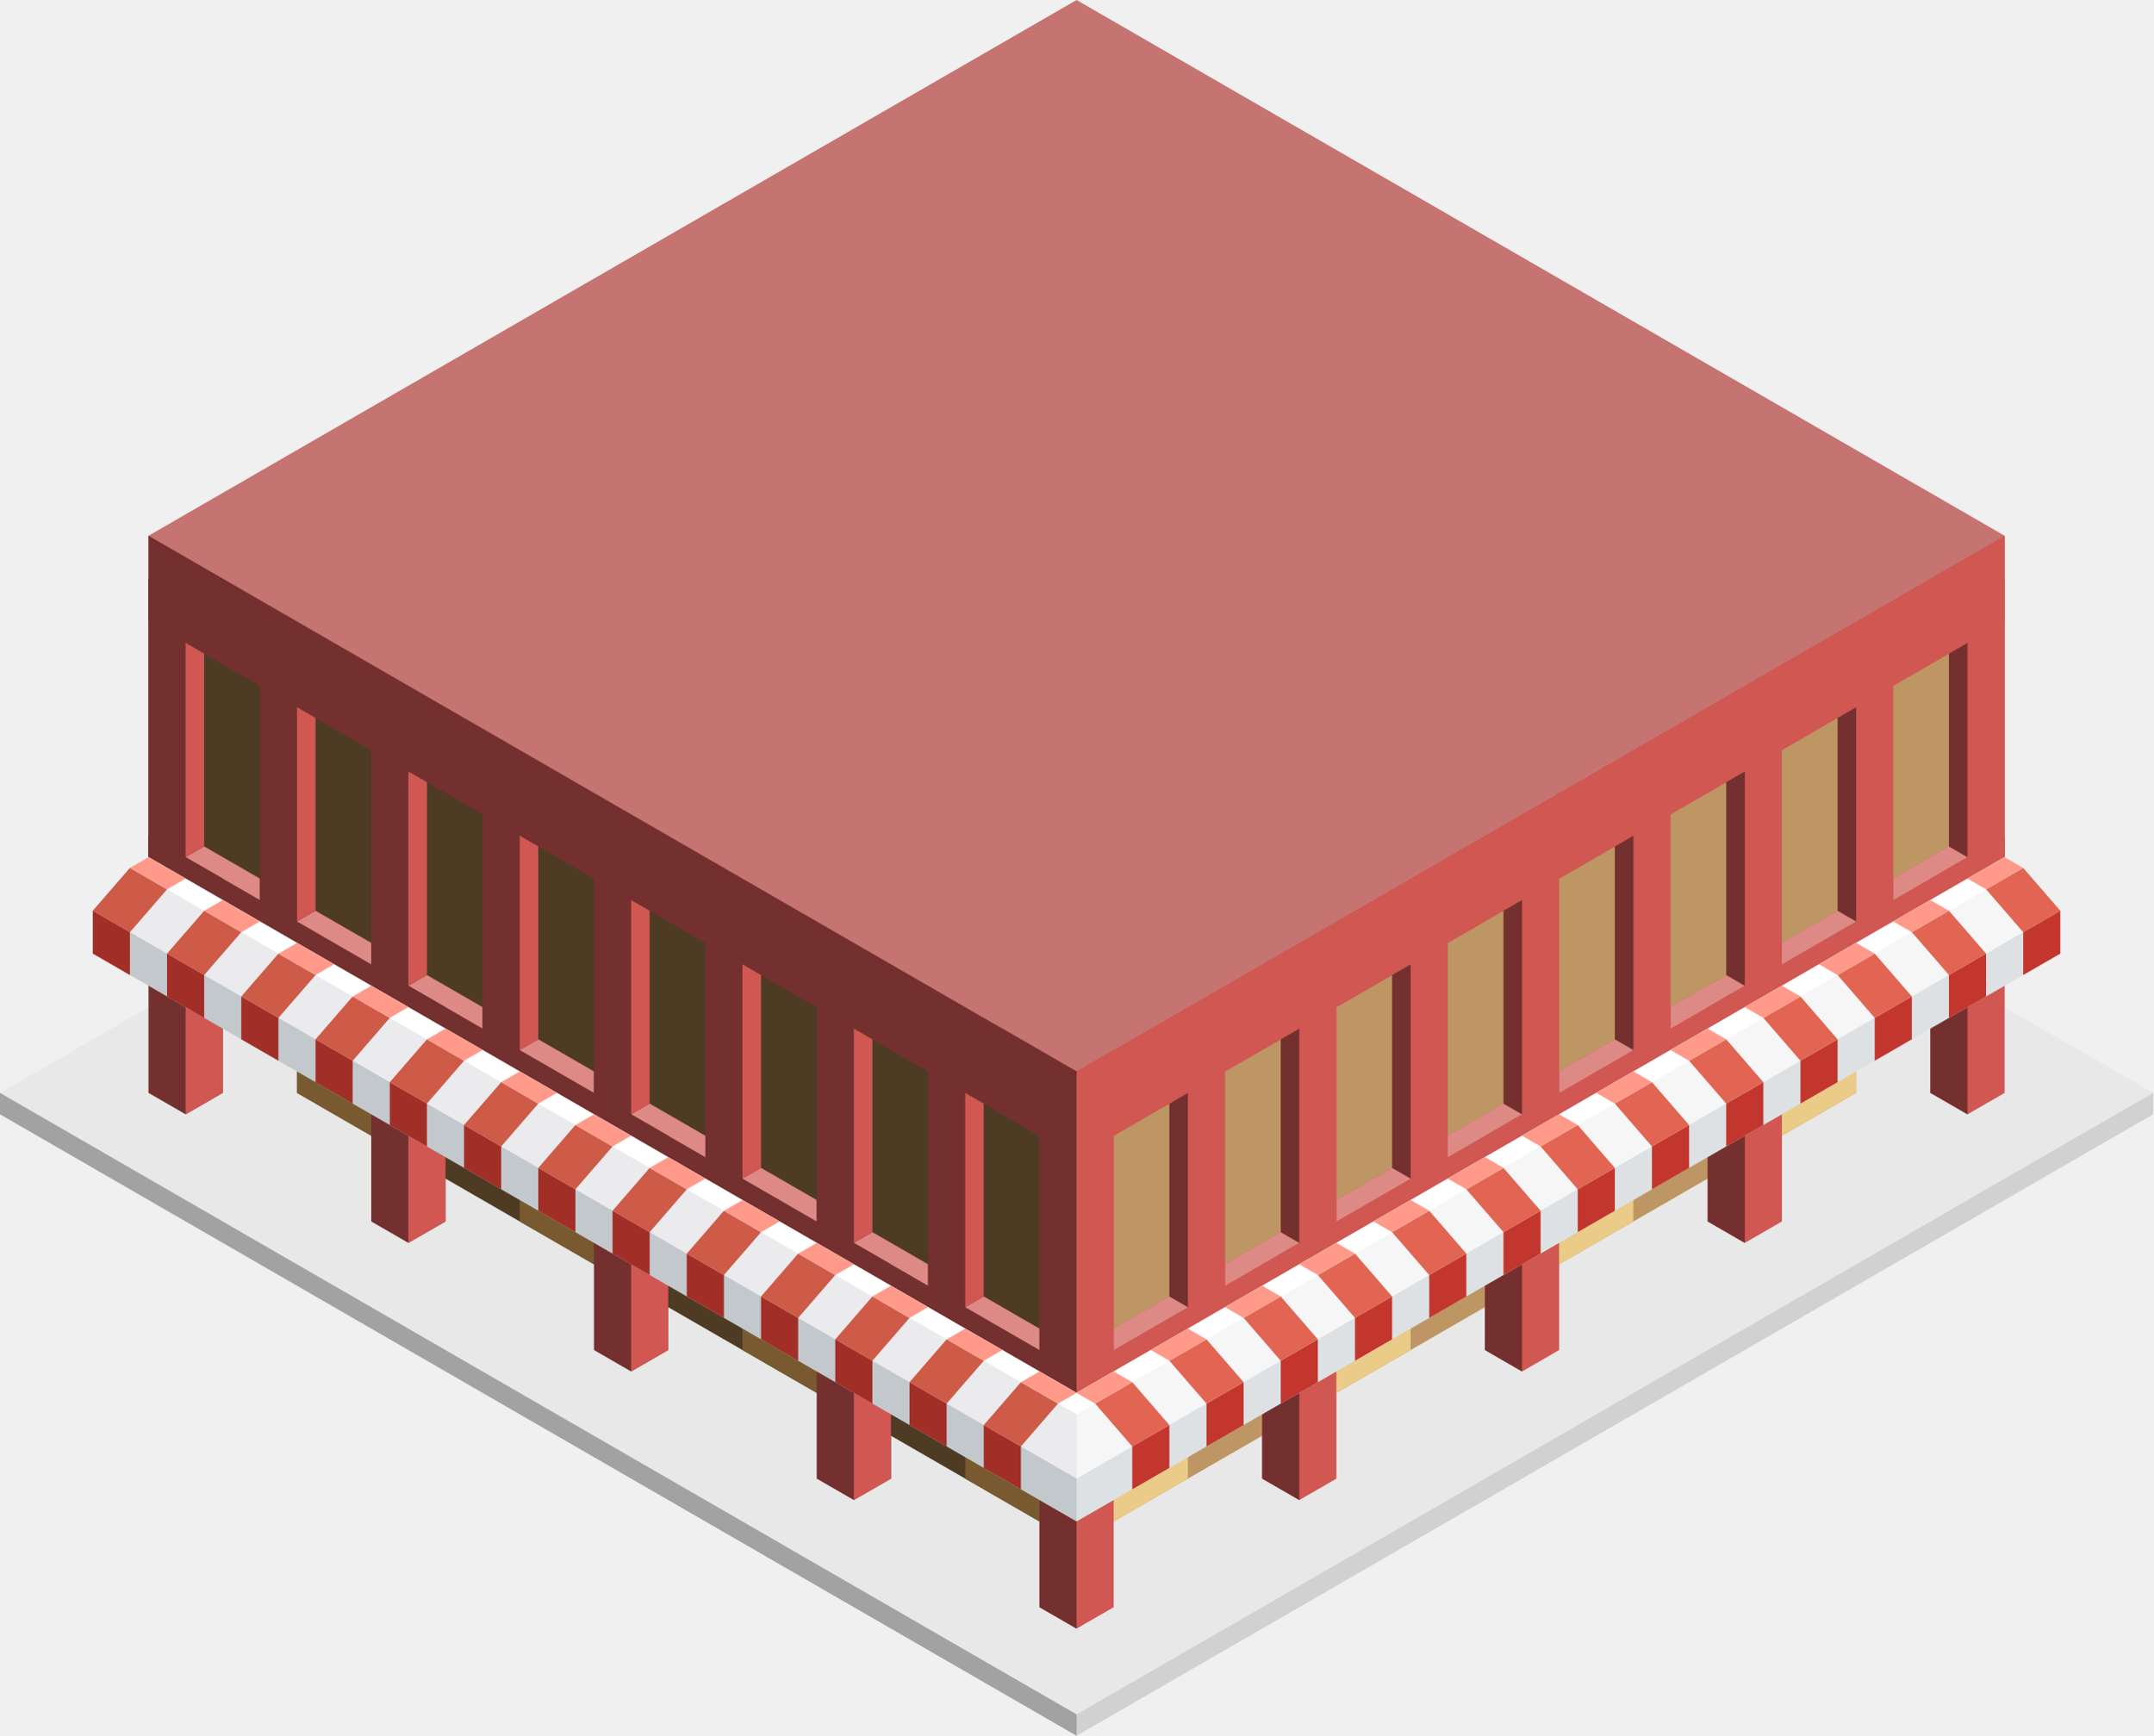
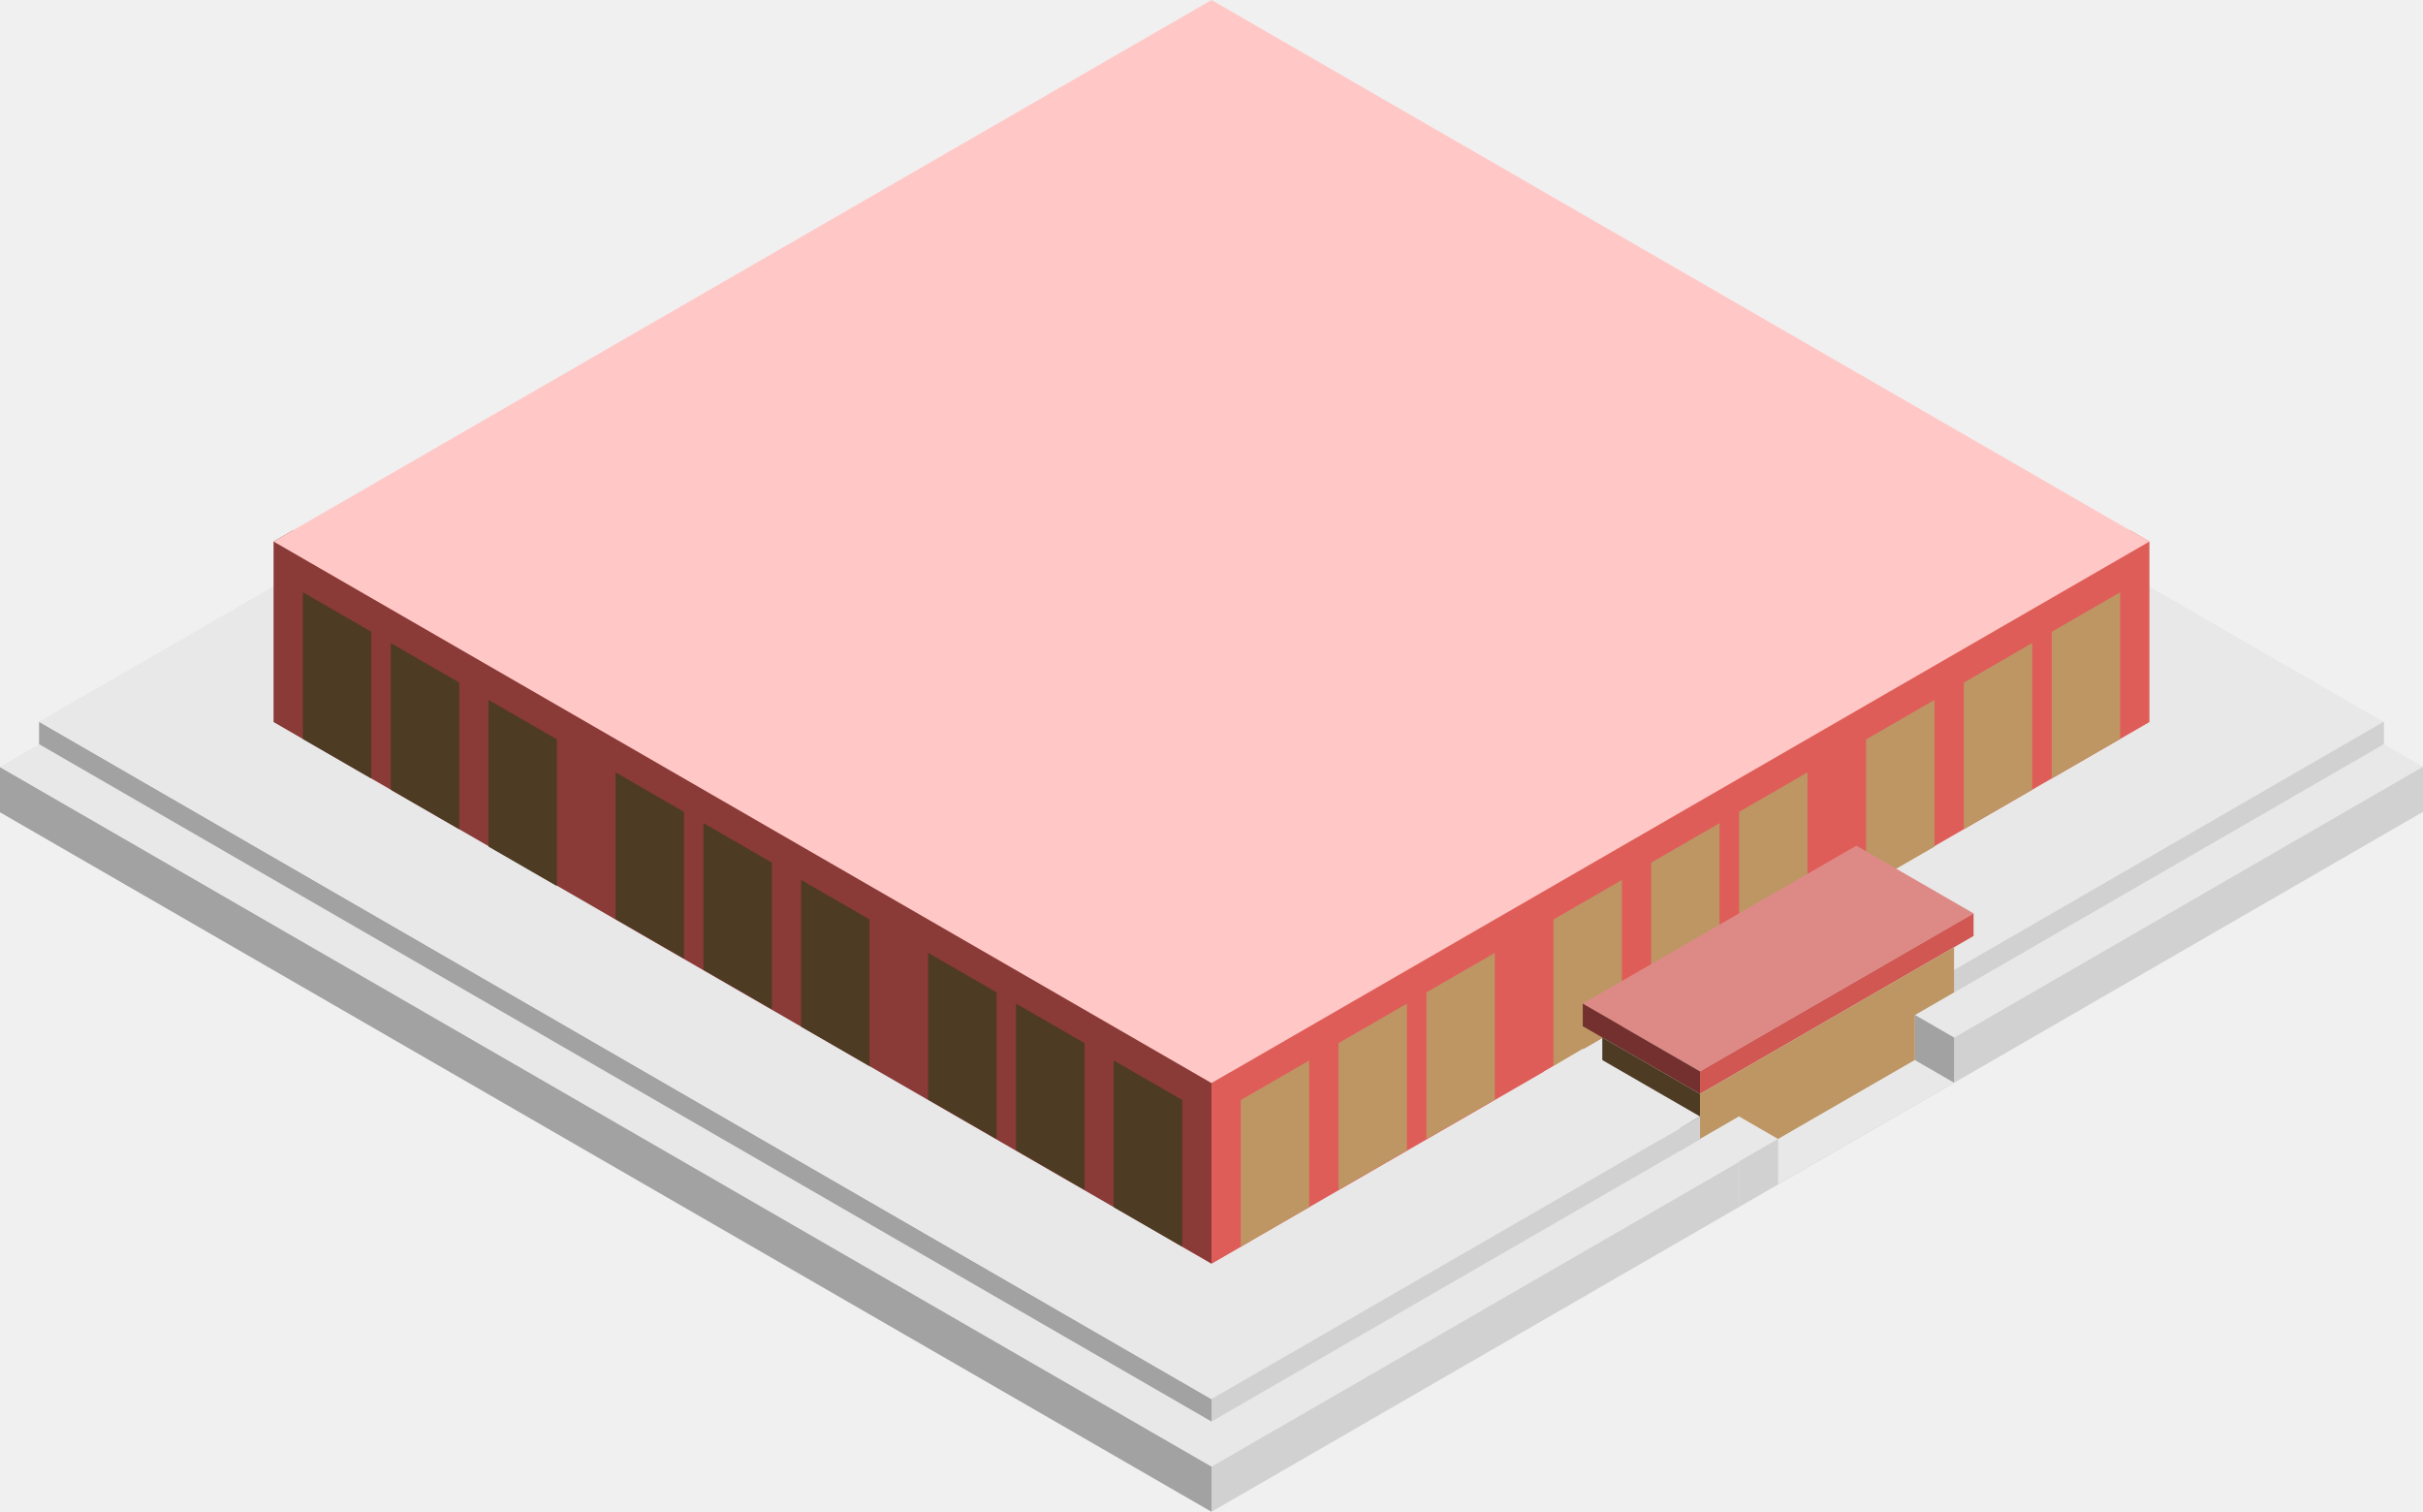
- <svg xmlns="http://www.w3.org/2000/svg" id="Layer_1" data-name="Layer 1" viewBox="0 0 580 467.653">
+ <svg xmlns="http://www.w3.org/2000/svg" id="Layer_1" data-name="Layer 1" viewBox="0 0 620 386.825">
  <defs>
    <style>
+       .concrete-left {
+         fill: #a2a2a2;
+       }
+ 
      .concrete-top {
        fill: #e8e8e8;
+       }
+ 
+       .concrete-right {
+         fill: #d1d1d1;
+       }
+ 
+       .exterior-R-light {
+         fill: #df5d58;
+       }
+ 
+       .exterior-L-light {
+         fill: #8a3a37;
      }

      .window-R-prim {
        fill: #bd9664;
      }

      .window-L-prim {
        fill: #4d3b24;
      }

-       .top-dark {
-         fill: #c67471;
+       .top-prim {
+         fill: #dd8a87;
+       }
+ 
+       .exterior-L-prim {
+         fill: #73302e;
      }

      .exterior-R-prim {
        fill: #d05752;
      }

-       .exterior-L-prim {
-         fill: #73302e;
-       }
- 
-       .top-prim {
-         fill: #dd8a87;
-       }
- 
-       .window-R-light {
-         fill: #eacb87;
-       }
- 
-       .window-L-light {
-         fill: #795a30;
-       }
- 
-       .concrete-right {
-         fill: #d1d1d1;
-       }
- 
-       .concrete-left {
-         fill: #a2a2a2;
-       }
- 
-       .cls-1 {
-         fill: #c3c8cc;
-       }
- 
-       .cls-2 {
-         fill: #ebebee;
-       }
- 
-       .cls-3 {
-         fill: #dde1e3;
-       }
- 
-       .cls-4 {
-         fill: #f6f6f7;
-       }
- 
-       .cls-5 {
-         fill: #fff;
-       }
- 
-       .cls-6 {
-         fill: #c2362e;
-       }
- 
-       .cls-7 {
-         fill: #a22e28;
-       }
- 
-       .cls-8 {
-         fill: #e16552;
-       }
- 
-       .cls-9 {
-         fill: #ce5a48;
-       }
- 
-       .cls-10 {
-         fill: #ff9a8b;
+       .top-light {
+         fill: #ffc8c6;
      }
    </style>
  </defs>
-   <g id="root">
-     <path id="Path" class="concrete-top" d="M290,461.88,580,294.448,290,127.017,0,294.448Z" />
-     <path id="Path-2" data-name="Path" class="window-R-prim" d="M500,294.448V254.034L290,375.277V415.692Z" />
-     <path id="Path-3" data-name="Path" class="window-L-prim" d="M80,294.448V254.034l200,115.47v40.414Z" />
-     <path id="anchor_40_288.675_500" class="top-dark" d="M40,144.337v11.547L290,300.222,540,155.884V144.337L290,0Z" />
-     <path id="Path-4" data-name="Path" class="exterior-R-prim" d="M290,288.675v92.376L540,236.713V144.337Z" />
-     <path id="Path-5" data-name="Path" class="exterior-L-prim" d="M290,288.675v92.376L40,236.713V144.337Z" />
-     <path id="Path-6" data-name="Path" class="window-R-prim" d="M300,305.995,525,176.092v51.961L300,357.957Z" />
-     <path id="Path-7" data-name="Path" class="window-L-prim" d="M280,305.995,55,176.092v51.961L280,357.957Z" />
-     <path id="Path-8" data-name="Path" class="exterior-R-prim" d="M290,300.222v11.547L540,167.431V155.884Z" />
-     <path id="Path-9" data-name="Path" class="exterior-R-prim" d="M290,369.504v11.547L540,236.713V225.166Z" />
-     <path id="Path-10" data-name="Path" class="top-prim" d="M480,254.034l15-8.66,5,2.887-20,11.547Z" />
-     <path id="Path-11" data-name="Path" class="top-prim" d="M510,236.713l15-8.66,5,2.887-20,11.547Z" />
-     <path id="Path-12" data-name="Path" class="top-prim" d="M300,357.957l15-8.66,5,2.887-20,11.547Z" />
-     <path id="Path-13" data-name="Path" class="top-prim" d="M360,323.316l15-8.66,5,2.887L360,329.09Z" />
-     <path id="Path-14" data-name="Path" class="top-prim" d="M420,288.675l15-8.66,5,2.887-20,11.547Z" />
-     <path id="Path-15" data-name="Path" class="top-prim" d="M330,340.637l15-8.661,5,2.887L330,346.41Z" />
-     <path id="Path-16" data-name="Path" class="top-prim" d="M390,305.996l15-8.661,5,2.887-20,11.547Z" />
-     <path id="Path-17" data-name="Path" class="top-prim" d="M450,271.355l15-8.661,5,2.887-20,11.547Z" />
-     <path id="Path-18" data-name="Path" class="exterior-R-prim" d="M290,300.222l10-5.774v80.829l-10,5.774Z" />
-     <path id="Path-19" data-name="Path" class="exterior-L-prim" d="M315,297.335l10-5.773V355.07l-10-5.773Z" />
-     <path id="Path-20" data-name="Path" class="exterior-L-prim" d="M375,262.694l10-5.773v63.508l-10-5.773Z" />
-     <path id="Path-21" data-name="Path" class="exterior-L-prim" d="M435,228.053l10-5.773v63.508l-10-5.773Z" />
-     <path id="Path-22" data-name="Path" class="exterior-L-prim" d="M345,280.015l10-5.774V337.75l-10-5.774Z" />
-     <path id="Path-23" data-name="Path" class="exterior-R-prim" d="M280,433.012V282.901l10,5.774,10-5.774V433.012l-10,5.774Z" />
-     <path id="Path-24" data-name="Path" class="exterior-L-prim" d="M405,245.374,415,239.6V303.109l-10-5.774Z" />
-     <path id="Path-25" data-name="Path" class="exterior-R-prim" d="M410,230.94l10-5.774v80.829l-10,5.774Z" />
-     <path id="Path-26" data-name="Path" class="exterior-L-prim" d="M465,210.732l10-5.773v63.509l-10-5.774Z" />
-     <path id="Path-27" data-name="Path" class="exterior-R-prim" d="M400,363.73V305.995l20-11.547V363.73l-10,5.774Z" />
-     <path id="Path-28" data-name="Path" class="exterior-L-prim" d="M495,193.412l10-5.773v63.508l-10-5.773Z" />
-     <path id="Path-29" data-name="Path" class="exterior-L-prim" d="M525,176.092l10-5.774v63.509l-10-5.774Z" />
-     <path id="Path-30" data-name="Path" class="exterior-R-prim" d="M350,265.581l10-5.774v80.829l-10,5.774Z" />
-     <path id="Path-31" data-name="Path" class="exterior-R-prim" d="M340,398.371V340.636l20-11.547v69.282l-10,5.774Z" />
-     <path id="Path-32" data-name="Path" class="exterior-R-prim" d="M470,196.299l10-5.774v80.829l-10,5.774Z" />
-     <path id="Path-33" data-name="Path" class="exterior-R-prim" d="M460,329.089V271.354l20-11.547v69.282l-10,5.774Z" />
-     <path id="Path-34" data-name="Path" class="exterior-R-prim" d="M320,282.901l10-5.773V357.957l-10,5.774Z" />
-     <path id="Path-35" data-name="Path" class="exterior-R-prim" d="M440,213.619l10-5.773V288.675l-10,5.774Z" />
-     <path id="Path-36" data-name="Path" class="exterior-R-prim" d="M380,248.26l10-5.773V323.316l-10,5.773Z" />
-     <path id="Path-37" data-name="Path" class="exterior-R-prim" d="M500,178.978l10-5.773v80.829l-10,5.773Z" />
-     <path id="Path-38" data-name="Path" class="exterior-R-prim" d="M530,161.658l10-5.773v80.829l-10,5.773Z" />
-     <path id="Path-39" data-name="Path" class="exterior-R-prim" d="M520,294.448V236.713l20-11.547v69.282l-10,5.774Z" />
-     <path id="Path-40" data-name="Path" class="exterior-L-prim" d="M340,352.183l10-5.773v57.735l-10-5.774Z" />
-     <path id="Path-41" data-name="Path" class="exterior-L-prim" d="M400,317.542l10-5.773v57.735l-10-5.774Z" />
-     <path id="Path-42" data-name="Path" class="exterior-L-prim" d="M460,282.901l10-5.773V334.863l-10-5.774Z" />
-     <path id="Path-43" data-name="Path" class="exterior-L-prim" d="M520,248.26l10-5.773V300.222l-10-5.774Z" />
-     <path id="Path-44" data-name="Path" class="exterior-L-prim" d="M290,300.222v11.547L40,167.431V155.884Z" />
-     <path id="Path-45" data-name="Path" class="exterior-L-prim" d="M290,369.504v11.547L40,236.713V225.166Z" />
-     <path id="Path-46" data-name="Path" class="top-prim" d="M100,254.034l-15-8.66-5,2.887,20,11.547Z" />
-     <path id="Path-47" data-name="Path" class="top-prim" d="M70,236.713l-15-8.66-5,2.887,20,11.547Z" />
-     <path id="Path-48" data-name="Path" class="top-prim" d="M280,357.957l-15-8.66-5,2.887,20,11.547Z" />
-     <path id="Path-49" data-name="Path" class="top-prim" d="M220,323.316l-15-8.66-5,2.887,20,11.547Z" />
-     <path id="Path-50" data-name="Path" class="top-prim" d="M160,288.675l-15-8.66-5,2.887,20,11.547Z" />
-     <path id="Path-51" data-name="Path" class="top-prim" d="M250,340.637l-15-8.661-5,2.887,20,11.547Z" />
-     <path id="Path-52" data-name="Path" class="top-prim" d="M190,305.996l-15-8.661-5,2.887,20,11.547Z" />
-     <path id="Path-53" data-name="Path" class="top-prim" d="M130,271.355l-15-8.661-5,2.887,20,11.547Z" />
-     <path id="Path-54" data-name="Path" class="exterior-L-prim" d="M290,288.675l-10-5.774-10-5.773V300.222l10,5.773v69.282l10,5.774Z" />
-     <path id="Path-55" data-name="Path" class="exterior-L-prim" d="M290,369.504l-10-5.774v69.282l10,5.774Z" />
-     <path id="Path-56" data-name="Path" class="exterior-R-prim" d="M265,297.335l-10-5.773V355.07l10-5.773Z" />
-     <path id="Path-57" data-name="Path" class="exterior-R-prim" d="M205,262.694l-10-5.773v63.508l10-5.773Z" />
-     <path id="Path-58" data-name="Path" class="exterior-R-prim" d="M145,228.053,135,222.28v63.508l10-5.773Z" />
-     <path id="Path-59" data-name="Path" class="exterior-R-prim" d="M235,280.015l-10-5.774v57.735l5,2.887,5-2.887Z" />
-     <path id="Path-60" data-name="Path" class="exterior-R-prim" d="M175,245.374,165,239.6V303.109l10-5.774Z" />
-     <path id="Path-61" data-name="Path" class="exterior-L-prim" d="M170,230.94l-10-5.774v80.829l10,5.774Z" />
-     <path id="Path-62" data-name="Path" class="exterior-R-prim" d="M115,210.732l-10-5.773v63.509l10-5.774Z" />
-     <path id="Path-63" data-name="Path" class="exterior-L-prim" d="M180,363.73V305.995l-20-11.547V363.73l10,5.774Z" />
-     <path id="Path-64" data-name="Path" class="exterior-R-prim" d="M85,193.412l-10-5.773v63.508l10-5.773Z" />
-     <path id="Path-65" data-name="Path" class="exterior-R-prim" d="M55,176.092l-10-5.774v63.509l10-5.774Z" />
-     <path id="Path-66" data-name="Path" class="exterior-L-prim" d="M230,340.636V265.581l-10-5.774v80.829l10,5.774Z" />
-     <path id="Path-67" data-name="Path" class="exterior-L-prim" d="M240,398.371V340.636l-20-11.547v69.282l10,5.774Z" />
-     <path id="Path-68" data-name="Path" class="exterior-L-prim" d="M110,196.299l-10-5.774v80.829l10,5.774Z" />
-     <path id="Path-69" data-name="Path" class="exterior-L-prim" d="M120,329.089V271.354l-10-5.773-10-5.774v69.282l10,5.774Z" />
-     <path id="Path-70" data-name="Path" class="exterior-L-prim" d="M260,282.901l-10-5.773V357.957l10,5.774Z" />
-     <path id="Path-71" data-name="Path" class="exterior-L-prim" d="M140,213.619l-10-5.773V288.675l10,5.774Z" />
-     <path id="Path-72" data-name="Path" class="exterior-L-prim" d="M200,248.26l-10-5.773V323.316l10,5.773Z" />
-     <path id="Path-73" data-name="Path" class="exterior-L-prim" d="M80,178.978l-10-5.773v80.829l10,5.773Z" />
-     <path id="Path-74" data-name="Path" class="exterior-L-prim" d="M50,161.658,40,155.885v80.829l10,5.773Z" />
-     <path id="Path-75" data-name="Path" class="exterior-L-prim" d="M60,294.448V236.713L40,225.166v69.282l10,5.774Z" />
-     <path id="Path-76" data-name="Path" class="exterior-R-prim" d="M240,352.183l-10-5.773v57.735l10-5.774Z" />
-     <path id="Path-77" data-name="Path" class="exterior-R-prim" d="M180,317.542l-10-5.773v57.735l10-5.774Z" />
-     <path id="Path-78" data-name="Path" class="exterior-R-prim" d="M120,282.901l-10-5.773V334.863l10-5.774Z" />
-     <path id="Path-79" data-name="Path" class="exterior-R-prim" d="M60,248.26l-10-5.773V300.222l10-5.774Z" />
-     <path id="Path-80" data-name="Path" class="window-R-light" d="M300,409.918l20-11.547V363.73l-20,11.547Z" />
-     <path id="Path-81" data-name="Path" class="window-L-light" d="M280,409.918l-20-11.547V363.73l20,11.547Z" />
-     <path id="Path-82" data-name="Path" class="window-R-light" d="M420,340.636l20-11.547V294.448l-20,11.547Z" />
-     <path id="Path-83" data-name="Path" class="window-L-light" d="M160,340.636l-20-11.547V294.448l20,11.547Z" />
-     <path id="Path-84" data-name="Path" class="window-R-light" d="M360,375.277,380,363.73V329.089l-20,11.547Z" />
-     <path id="Path-85" data-name="Path" class="window-L-light" d="M220,375.277,200,363.73V329.089l20,11.547Z" />
-     <path id="Path-86" data-name="Path" class="window-R-light" d="M480,305.995l20-11.547V259.807l-20,11.547Z" />
-     <path id="Path-87" data-name="Path" class="window-L-light" d="M100,305.995,80,294.448V259.807l20,11.547Z" />
-     <path id="Path-88" data-name="Path" class="concrete-right" d="M290,461.88v5.773L580,300.222v-5.774Z" />
-     <path id="Path-89" data-name="Path" class="concrete-left" d="M0,294.448,290,461.88v5.773L0,300.222Z" />
-     <path id="Path-90" data-name="Path" class="cls-1" d="M35,233.827,25,245.374v11.547L290,409.918V381.051Z" />
-     <path id="Path-91" data-name="Path" class="cls-2" d="M40,230.94l-5,2.887L25,245.374,290,398.371l5-2.886V378.164l-5-2.887Z" />
-     <path id="Path-92" data-name="Path" class="cls-3" d="M545,233.827l10,11.547v11.547L290,409.918V381.051Z" />
-     <path id="Path-93" data-name="Path" class="cls-4" d="M540,230.94l5,2.887,10,11.547L290,398.371v-23.094Z" />
-     <path id="Path-94" data-name="Path" class="cls-5" d="M40,230.94l250,144.337L540,230.94l5,2.887L290,381.051,35,233.827Z" />
-     <path id="Path-95" data-name="Path" class="cls-6" d="M545,251.147l10-5.773v11.547l-10,5.773Z" />
-     <path id="Path-96" data-name="Path" class="cls-6" d="M525,262.694l10-5.773v11.547l-10,5.773Z" />
-     <path id="Path-97" data-name="Path" class="cls-6" d="M505,274.241l10-5.773v11.547l-10,5.773Z" />
-     <path id="Path-98" data-name="Path" class="cls-6" d="M485,285.788l10-5.773v11.547l-10,5.773Z" />
-     <path id="Path-99" data-name="Path" class="cls-6" d="M465,297.335l10-5.773v11.547l-10,5.773Z" />
-     <path id="Path-100" data-name="Path" class="cls-6" d="M445,308.882l10-5.773v11.547l-10,5.773Z" />
-     <path id="Path-101" data-name="Path" class="cls-6" d="M425,320.429l10-5.773v11.547l-10,5.773Z" />
-     <path id="Path-102" data-name="Path" class="cls-6" d="M405,331.976l10-5.773V337.75l-10,5.773Z" />
-     <path id="Path-103" data-name="Path" class="cls-6" d="M385,343.523l10-5.773v11.547L385,355.07Z" />
-     <path id="Path-104" data-name="Path" class="cls-6" d="M365,355.07l10-5.773v11.547l-10,5.773Z" />
-     <path id="Path-105" data-name="Path" class="cls-6" d="M345,366.617l10-5.773v11.547l-10,5.773Z" />
-     <path id="Path-106" data-name="Path" class="cls-6" d="M325,378.164l10-5.773v11.547l-10,5.773Z" />
-     <path id="Path-107" data-name="Path" class="cls-6" d="M305,389.711l10-5.773v11.547l-10,5.773Z" />
-     <path id="Path-108" data-name="Path" class="cls-7" d="M35,251.147,25,245.374v11.547l10,5.773Z" />
-     <path id="Path-109" data-name="Path" class="cls-7" d="M75,274.241,65,268.468v11.547l10,5.773Z" />
-     <path id="Path-110" data-name="Path" class="cls-7" d="M95,285.788,85,280.015v11.547l10,5.773Z" />
-     <path id="Path-111" data-name="Path" class="cls-7" d="M115,297.335l-10-5.773v11.547l10,5.773Z" />
-     <path id="Path-112" data-name="Path" class="cls-7" d="M135,308.882l-10-5.773v11.547l10,5.773Z" />
-     <path id="Path-113" data-name="Path" class="cls-7" d="M155,320.43l-10-5.774v11.547l10,5.774Z" />
-     <path id="Path-114" data-name="Path" class="cls-7" d="M175,331.976l-10-5.773V337.75l10,5.773Z" />
-     <path id="Path-115" data-name="Path" class="cls-7" d="M195,343.524l-10-5.774v11.547l10,5.774Z" />
-     <path id="Path-116" data-name="Path" class="cls-7" d="M215,355.07l-10-5.774v11.547l10,5.774Z" />
-     <path id="Path-117" data-name="Path" class="cls-7" d="M235,366.617l-10-5.774V372.39l10,5.774Z" />
-     <path id="Path-118" data-name="Path" class="cls-7" d="M255,378.164l-10-5.773v11.547l10,5.773Z" />
-     <path id="Path-119" data-name="Path" class="cls-7" d="M275,389.711l-10-5.773v11.547l10,5.773Z" />
-     <path id="Path-120" data-name="Path" class="cls-7" d="M55,262.694,45,256.921v11.547l10,5.773Z" />
-     <path id="Path-121" data-name="Path" class="cls-8" d="M545,251.147,535,239.6l10-5.773,10,11.547Z" />
-     <path id="Path-122" data-name="Path" class="cls-8" d="M525,262.694l-10-11.547,10-5.773,10,11.547Z" />
-     <path id="Path-123" data-name="Path" class="cls-8" d="M505,274.241l-10-11.547,10-5.773,10,11.547Z" />
-     <path id="Path-124" data-name="Path" class="cls-8" d="M485,285.788l-10-11.547,10-5.773,10,11.547Z" />
-     <path id="Path-125" data-name="Path" class="cls-8" d="M465,297.335l-10-11.547,10-5.773,10,11.547Z" />
-     <path id="Path-126" data-name="Path" class="cls-8" d="M445,308.882l-10-11.547,10-5.773,10,11.547Z" />
-     <path id="Path-127" data-name="Path" class="cls-8" d="M425,320.429l-10-11.547,10-5.773,10,11.547Z" />
-     <path id="Path-128" data-name="Path" class="cls-8" d="M405,331.976l-10-11.547,10-5.773,10,11.547Z" />
-     <path id="Path-129" data-name="Path" class="cls-8" d="M385,343.523l-10-11.547,10-5.773,10,11.547Z" />
-     <path id="Path-130" data-name="Path" class="cls-8" d="M365,355.07l-10-11.547,10-5.773,10,11.547Z" />
-     <path id="Path-131" data-name="Path" class="cls-8" d="M345,366.617,335,355.07l10-5.773,10,11.547Z" />
-     <path id="Path-132" data-name="Path" class="cls-8" d="M325,378.164l-10-11.547,10-5.773,10,11.547Z" />
-     <path id="Path-133" data-name="Path" class="cls-8" d="M305,389.711l-10-11.547,10-5.773,10,11.547Z" />
-     <path id="Path-134" data-name="Path" class="cls-9" d="M35,251.147,45,239.6,35,233.827,25,245.374Z" />
-     <path id="Path-135" data-name="Path" class="cls-9" d="M75,274.241l10-11.547L75,256.921,65,268.468Z" />
-     <path id="Path-136" data-name="Path" class="cls-9" d="M95,285.788l10-11.547L95,268.468,85,280.015Z" />
-     <path id="Path-137" data-name="Path" class="cls-9" d="M115,297.335l10-11.547-10-5.773-10,11.547Z" />
-     <path id="Path-138" data-name="Path" class="cls-9" d="M135,308.882l10-11.547-10-5.773-10,11.547Z" />
-     <path id="Path-139" data-name="Path" class="cls-9" d="M155,320.429l10-11.547-10-5.773-10,11.547Z" />
-     <path id="Path-140" data-name="Path" class="cls-9" d="M175,331.976l10-11.547-10-5.773-10,11.547Z" />
-     <path id="Path-141" data-name="Path" class="cls-9" d="M195,343.524l10-11.547-10-5.774L185,337.75Z" />
-     <path id="Path-142" data-name="Path" class="cls-9" d="M215,355.07l10-11.547L215,337.75l-10,11.547Z" />
-     <path id="Path-143" data-name="Path" class="cls-9" d="M235,366.617l10-11.547-10-5.773-10,11.547Z" />
-     <path id="Path-144" data-name="Path" class="cls-9" d="M255,378.164l10-11.547-10-5.773-10,11.547Z" />
-     <path id="Path-145" data-name="Path" class="cls-9" d="M275,389.711l10-11.547-10-5.773-10,11.547Z" />
-     <path id="Path-146" data-name="Path" class="cls-9" d="M55,262.694l10-11.547L55,245.374,45,256.921Z" />
-     <path id="Path-147" data-name="Path" class="cls-10" d="M540,230.94l-10,5.773,5,2.887,10-5.773Z" />
-     <path id="Path-148" data-name="Path" class="cls-10" d="M520,242.487,510,248.26l5,2.887,10-5.773Z" />
-     <path id="Path-149" data-name="Path" class="cls-10" d="M500,254.034l-10,5.773,5,2.887,10-5.773Z" />
-     <path id="Path-150" data-name="Path" class="cls-10" d="M480,265.581l-10,5.773,5,2.887,10-5.773Z" />
-     <path id="Path-151" data-name="Path" class="cls-10" d="M460,277.128l-10,5.773,5,2.887,10-5.773Z" />
-     <path id="Path-152" data-name="Path" class="cls-10" d="M440,288.675l-10,5.773,5,2.887,10-5.773Z" />
-     <path id="Path-153" data-name="Path" class="cls-10" d="M420,300.222l-10,5.773,5,2.887,10-5.773Z" />
-     <path id="Path-154" data-name="Path" class="cls-10" d="M400,311.769l-10,5.773,5,2.887,10-5.773Z" />
-     <path id="Path-155" data-name="Path" class="cls-10" d="M380,323.316l-10,5.773,5,2.887,10-5.773Z" />
-     <path id="Path-156" data-name="Path" class="cls-10" d="M360,334.863l-10,5.774,5,2.886,10-5.773Z" />
-     <path id="Path-157" data-name="Path" class="cls-10" d="M340,346.41l-10,5.773,5,2.887,10-5.773Z" />
-     <path id="Path-158" data-name="Path" class="cls-10" d="M320,357.957l-10,5.773,5,2.887,10-5.773Z" />
-     <path id="Path-159" data-name="Path" class="cls-10" d="M300,369.504l-10,5.773,5,2.887,10-5.773Z" />
-     <path id="Path-160" data-name="Path" class="cls-10" d="M40,230.94l10,5.773L45,239.6,35,233.827Z" />
-     <path id="Path-161" data-name="Path" class="cls-10" d="M80,254.034l10,5.774-5,2.886L75,256.921Z" />
-     <path id="Path-162" data-name="Path" class="cls-10" d="M100,265.581l10,5.773-5,2.887L95,268.468Z" />
-     <path id="Path-163" data-name="Path" class="cls-10" d="M120,277.128l10,5.774-5,2.886-10-5.773Z" />
-     <path id="Path-164" data-name="Path" class="cls-10" d="M140,288.675l10,5.773-5,2.887-10-5.773Z" />
-     <path id="Path-165" data-name="Path" class="cls-10" d="M160,300.222l10,5.774-5,2.886-10-5.773Z" />
-     <path id="Path-166" data-name="Path" class="cls-10" d="M180,311.769l10,5.773-5,2.887-10-5.773Z" />
-     <path id="Path-167" data-name="Path" class="cls-10" d="M200,323.316l10,5.774-5,2.887-10-5.774Z" />
-     <path id="Path-168" data-name="Path" class="cls-10" d="M220,334.863l10,5.773-5,2.887L215,337.75Z" />
-     <path id="Path-169" data-name="Path" class="cls-10" d="M240,346.41l10,5.773-5,2.887-10-5.773Z" />
-     <path id="Path-170" data-name="Path" class="cls-10" d="M260,357.957l10,5.774-5,2.886-10-5.773Z" />
-     <path id="Path-171" data-name="Path" class="cls-10" d="M280,369.504l10,5.773-5,2.887-10-5.773Z" />
-     <path id="Path-172" data-name="Path" class="cls-10" d="M60,242.487l10,5.774-5,2.886L55,245.374Z" />
+   <g id="Group">
+     <path id="base-left" class="concrete-left" d="M310,369.504,10,196.299V184.696L310,358.014Z" />
+     <path id="base-top" class="concrete-top" d="M310,357.957,610,184.752,310,11.547,10,184.639Z" />
+     <path id="base-right" class="concrete-right" d="M310,369.504v-11.547L610,184.639v11.66Z" />
+     <path id="base-top-2" data-name="base-top" class="concrete-top" d="M310,363.731v11.547L620,196.186l-10-5.774Z" />
+     <path id="base-right-2" data-name="base-right" class="concrete-right" d="M310,386.825V375.278L620,196.186v11.547Z" />
+     <path id="base-top-3" data-name="base-top" class="concrete-top" d="M310,375.278v-11.547L10,190.412,0,196.186Z" />
+     <path id="base-left-2" data-name="base-left" class="concrete-left" d="M0,196.299v11.547L310,386.825V375.278Z" />
+     <path id="Path" class="exterior-R-light" d="M320,317.543l-10,5.774-10-5.774V265.581l10,5.774,10-5.774Z" />
+     <path id="Path-2" data-name="Path" class="exterior-R-light" d="M310,323.316l240-138.564v-46.188l-5-2.887L305,274.241l5,2.887Z" />
+     <path id="Path-3" data-name="Path" class="exterior-L-light" d="M315,274.241,75,135.677l-5,2.887v46.188l240,138.564V277.128Z" />
+     <path id="Path-4" data-name="Path" class="window-R-prim" d="M397.5,272.798,415,262.695V225.167L397.5,235.27Z" />
+     <path id="Path-5" data-name="Path" class="window-L-prim" d="M222.5,272.798,205,262.695V225.167L222.5,235.27Z" />
+     <path id="Path-6" data-name="Path" class="window-R-prim" d="M477.5,226.723,495,216.62v-37.528l-17.5,10.104Z" />
+     <path id="Path-7" data-name="Path" class="window-L-prim" d="M142.5,226.723,125,216.62v-37.528l17.5,10.104Z" />
+     <path id="Path-8" data-name="Path" class="window-R-prim" d="M422.5,258.251,440,248.148V210.62l-17.5,10.104Z" />
+     <path id="Path-9" data-name="Path" class="window-L-prim" d="M197.5,258.251,180,248.148V210.62l17.5,10.104Z" />
+     <path id="Path-10" data-name="Path" class="window-R-prim" d="M502.5,212.177,520,202.073V164.545l-17.5,10.104Z" />
+     <path id="Path-11" data-name="Path" class="window-L-prim" d="M117.5,212.177,100,202.073V164.545l17.5,10.104Z" />
+     <path id="Path-12" data-name="Path" class="window-R-prim" d="M445,245.261l17.5-10.104V197.629L445,207.733Z" />
+     <path id="Path-13" data-name="Path" class="window-L-prim" d="M175,245.261l-17.5-10.104V197.629L175,207.733Z" />
+     <path id="Path-14" data-name="Path" class="window-R-prim" d="M525,199.186l17.5-10.104V151.555L525,161.658Z" />
+     <path id="Path-15" data-name="Path" class="window-L-prim" d="M95,199.186,77.5,189.082V151.555L95,161.658Z" />
+     <path id="base-2-top" class="top-prim" d="M405,256.808l70-40.414,30,17.32-70,40.415Z" />
+     <path id="Path-16" data-name="Path" class="exterior-L-prim" d="M435,279.902v-5.774l-30-17.321v5.774Z" />
+     <path id="Path-17" data-name="Path" class="exterior-R-prim" d="M505,233.714v5.773l-70,40.415v-5.774Z" />
+     <path id="base-2-left" class="window-L-prim" d="M410,265.468v11.547l25,14.434v-11.547Z" />
+     <path id="base-2-right" class="window-R-prim" d="M435,291.449l65-37.528V242.374l-65,37.528Z" />
+     <path id="base-2-right-2" data-name="base-2-right" class="window-R-prim" d="M445,297.222v-17.32l45-25.981v17.32Z" />
+     <path id="base-top-4" data-name="base-top" class="concrete-top" d="M445,308.769v-11.547l45-25.981,10,5.773Z" />
+     <path id="base-left-3" data-name="base-left" class="concrete-left" d="M500,265.468l-10-5.773v11.547l10,5.773Z" />
+     <path id="base-top-5" data-name="base-top" class="concrete-top" d="M445,297.222l10-5.773-10-5.774-10,5.774Z" />
+     <path id="Path-18" data-name="Path" class="concrete-right" d="M445,308.769l10-5.774V291.449l-10,5.773Z" />
+     <path id="Path-19" data-name="Path" class="concrete-right" d="M430,294.449V288.562l5-2.887v5.774Z" />
+     <path id="base-top-6" data-name="base-top" class="concrete-top" d="M395,274.242l10-5.887,30,17.32-10,5.887Z" />
+     <path id="Path-20" data-name="Path" class="window-R-prim" d="M317.5,318.986,335,308.883V271.355l-17.5,10.104Z" />
+     <path id="Path-21" data-name="Path" class="window-L-prim" d="M302.5,318.986,285,308.883V271.355l17.5,10.104Z" />
+     <path id="Path-22" data-name="Path" class="window-R-prim" d="M342.5,304.439,360,294.336V256.808l-17.5,10.104Z" />
+     <path id="Path-23" data-name="Path" class="window-L-prim" d="M277.5,304.439,260,294.336V256.808l17.5,10.104Z" />
+     <path id="Path-24" data-name="Path" class="window-R-prim" d="M365,291.449l17.5-10.104V243.817L365,253.921Z" />
+     <path id="Path-25" data-name="Path" class="window-L-prim" d="M255,291.449l-17.5-10.104V243.817L255,253.921Z" />
+     <path id="anchor_70_277.128_480" class="top-light" d="M70,138.564,310,0,550,138.564,310,277.128Z" />
  </g>
</svg>
